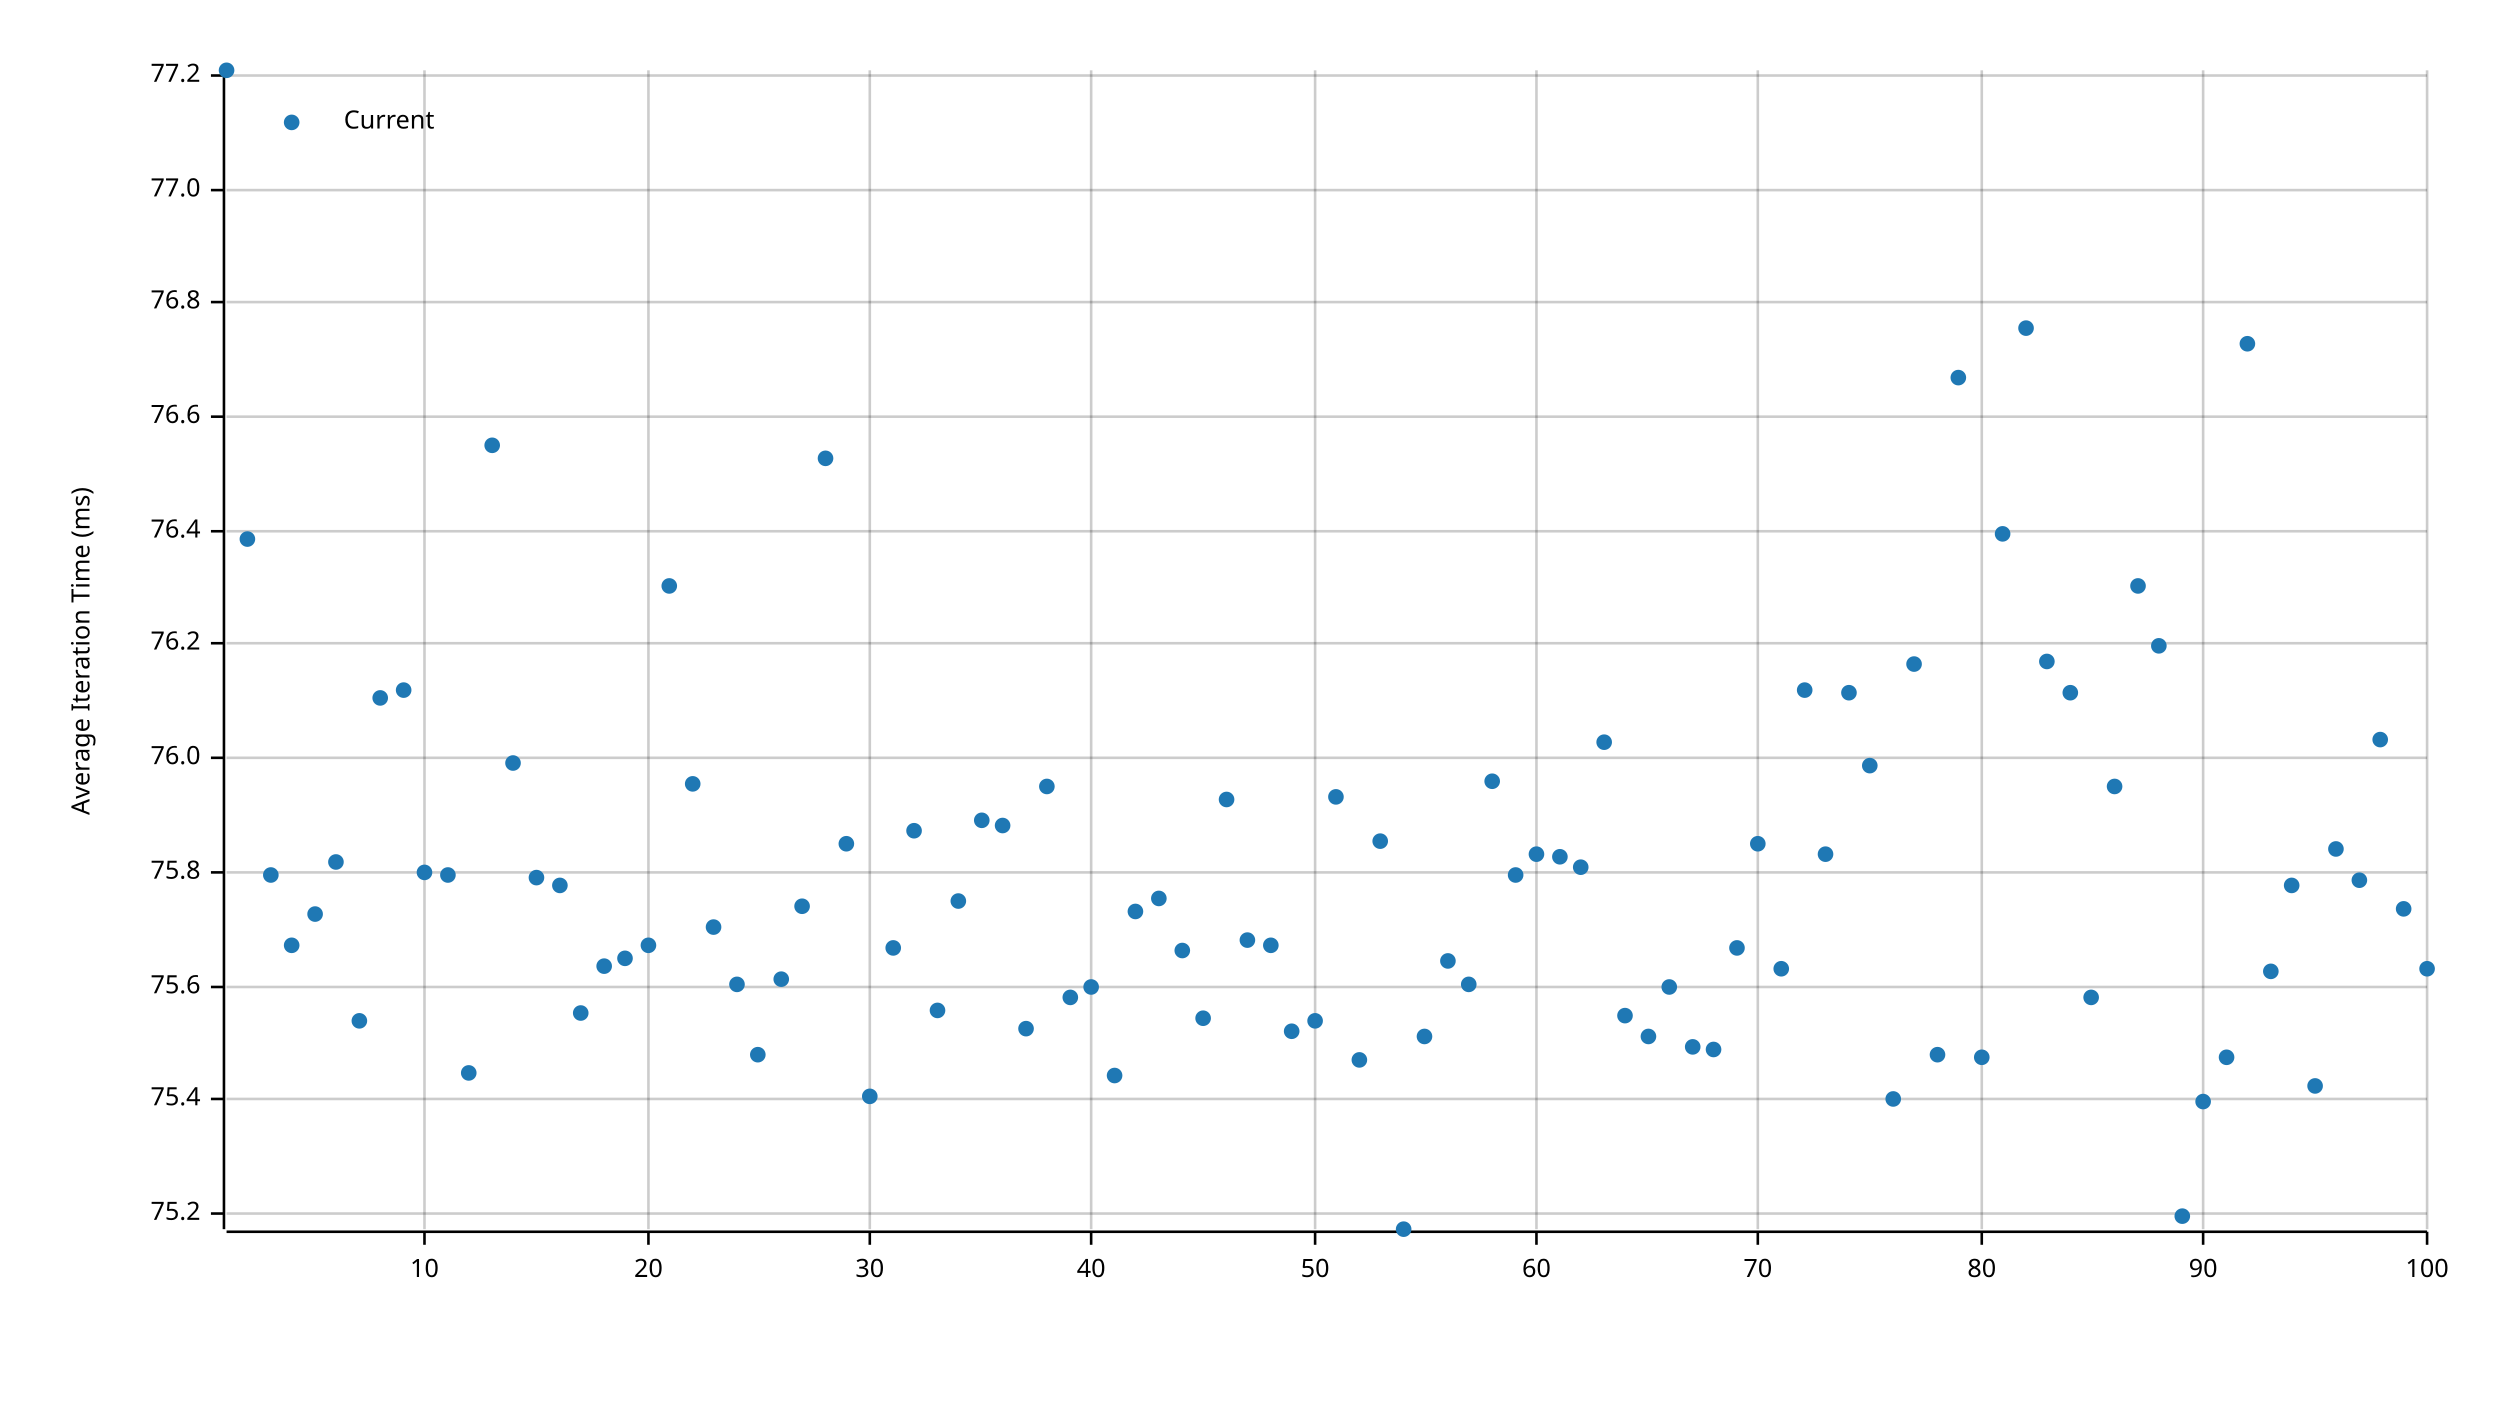
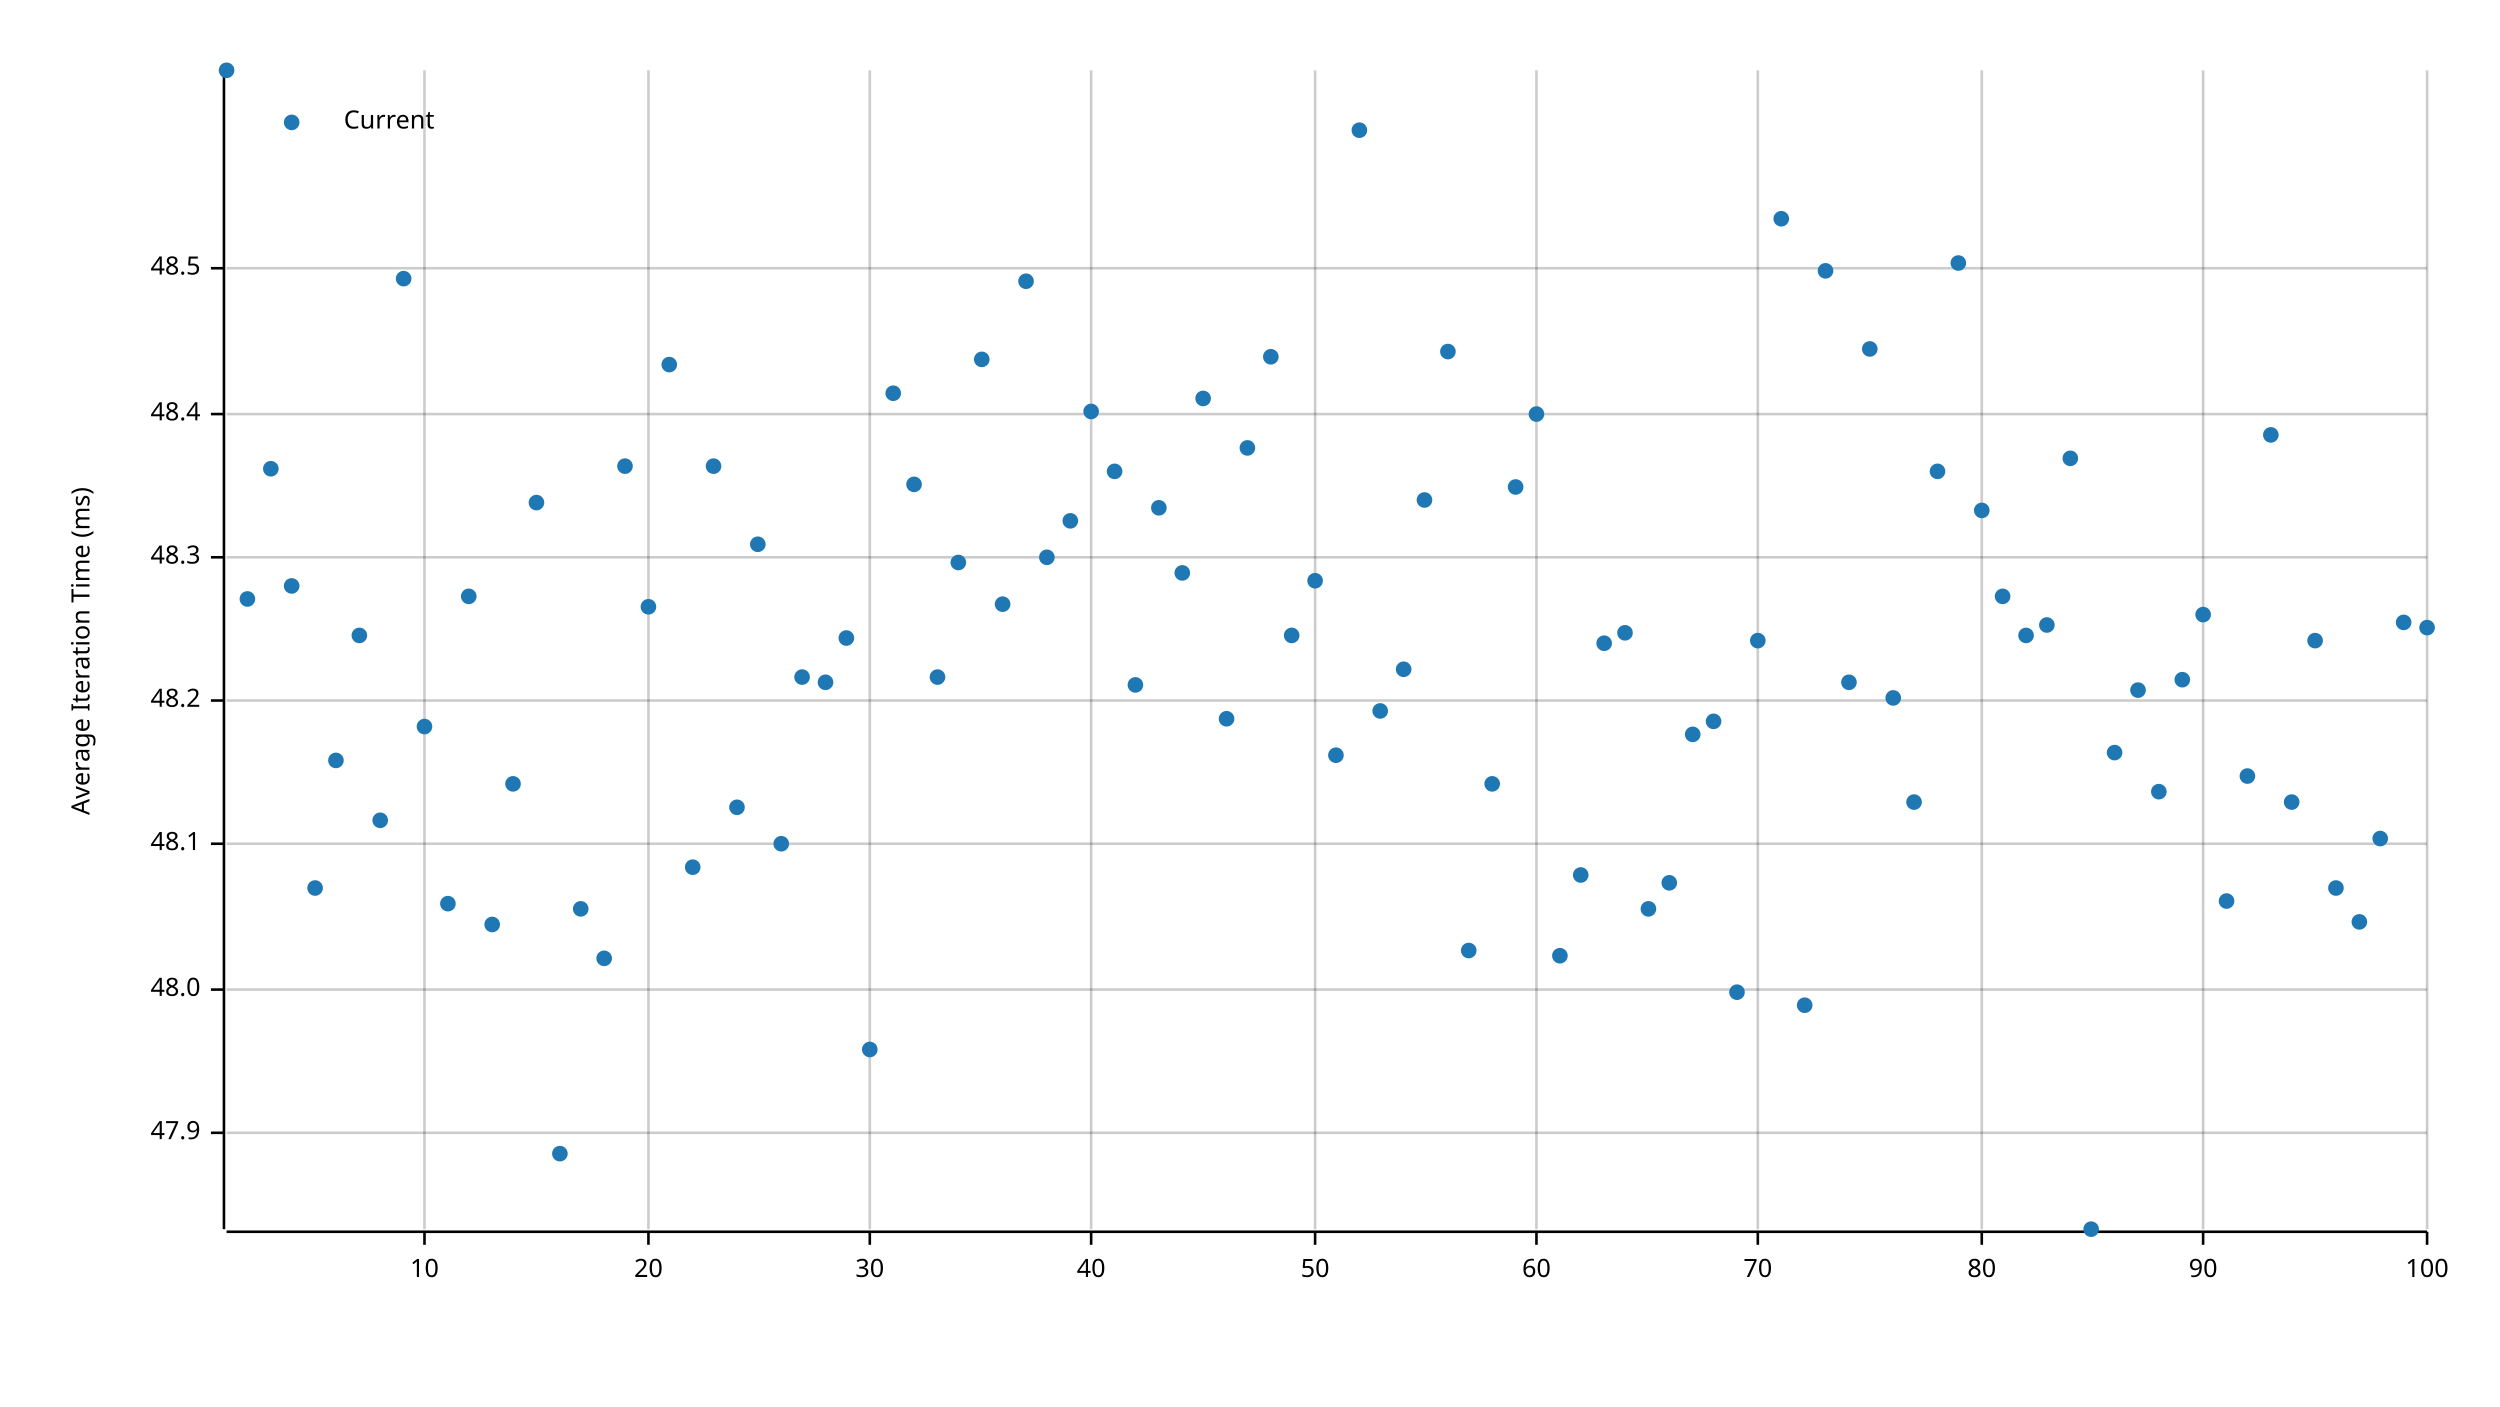
<svg xmlns="http://www.w3.org/2000/svg" width="960" height="540" viewBox="0 0 960 540">
  <text x="27" y="250" dy="0.76em" text-anchor="middle" font-family="sans-serif" font-size="9.677" opacity="1" fill="#000000" transform="rotate(270, 27, 250)">
Average Iteration Time (ms)
</text>
  <line opacity="0.2" stroke="#000000" stroke-width="1" x1="163" y1="472" x2="163" y2="27" />
  <line opacity="0.2" stroke="#000000" stroke-width="1" x1="249" y1="472" x2="249" y2="27" />
  <line opacity="0.2" stroke="#000000" stroke-width="1" x1="334" y1="472" x2="334" y2="27" />
  <line opacity="0.2" stroke="#000000" stroke-width="1" x1="419" y1="472" x2="419" y2="27" />
  <line opacity="0.2" stroke="#000000" stroke-width="1" x1="505" y1="472" x2="505" y2="27" />
  <line opacity="0.2" stroke="#000000" stroke-width="1" x1="590" y1="472" x2="590" y2="27" />
  <line opacity="0.2" stroke="#000000" stroke-width="1" x1="675" y1="472" x2="675" y2="27" />
  <line opacity="0.2" stroke="#000000" stroke-width="1" x1="761" y1="472" x2="761" y2="27" />
  <line opacity="0.2" stroke="#000000" stroke-width="1" x1="846" y1="472" x2="846" y2="27" />
  <line opacity="0.2" stroke="#000000" stroke-width="1" x1="932" y1="472" x2="932" y2="27" />
-   <line opacity="0.2" stroke="#000000" stroke-width="1" x1="87" y1="466" x2="932" y2="466" />
-   <line opacity="0.2" stroke="#000000" stroke-width="1" x1="87" y1="422" x2="932" y2="422" />
-   <line opacity="0.2" stroke="#000000" stroke-width="1" x1="87" y1="379" x2="932" y2="379" />
-   <line opacity="0.2" stroke="#000000" stroke-width="1" x1="87" y1="335" x2="932" y2="335" />
-   <line opacity="0.2" stroke="#000000" stroke-width="1" x1="87" y1="291" x2="932" y2="291" />
-   <line opacity="0.2" stroke="#000000" stroke-width="1" x1="87" y1="247" x2="932" y2="247" />
-   <line opacity="0.2" stroke="#000000" stroke-width="1" x1="87" y1="204" x2="932" y2="204" />
-   <line opacity="0.2" stroke="#000000" stroke-width="1" x1="87" y1="160" x2="932" y2="160" />
-   <line opacity="0.2" stroke="#000000" stroke-width="1" x1="87" y1="116" x2="932" y2="116" />
-   <line opacity="0.2" stroke="#000000" stroke-width="1" x1="87" y1="73" x2="932" y2="73" />
-   <line opacity="0.2" stroke="#000000" stroke-width="1" x1="87" y1="29" x2="932" y2="29" />
+   <line opacity="0.2" stroke="#000000" stroke-width="1" x1="87" y1="435" x2="932" y2="435" />
+   <line opacity="0.2" stroke="#000000" stroke-width="1" x1="87" y1="380" x2="932" y2="380" />
+   <line opacity="0.2" stroke="#000000" stroke-width="1" x1="87" y1="324" x2="932" y2="324" />
+   <line opacity="0.2" stroke="#000000" stroke-width="1" x1="87" y1="269" x2="932" y2="269" />
+   <line opacity="0.2" stroke="#000000" stroke-width="1" x1="87" y1="214" x2="932" y2="214" />
+   <line opacity="0.2" stroke="#000000" stroke-width="1" x1="87" y1="159" x2="932" y2="159" />
+   <line opacity="0.2" stroke="#000000" stroke-width="1" x1="87" y1="103" x2="932" y2="103" />
  <polyline fill="none" opacity="1" stroke="#000000" stroke-width="1" points="86,27 86,472 " />
-   <text x="77" y="466" dy="0.5ex" text-anchor="end" font-family="sans-serif" font-size="9.677" opacity="1" fill="#000000">
- 75.2
+   <text x="77" y="435" dy="0.5ex" text-anchor="end" font-family="sans-serif" font-size="9.677" opacity="1" fill="#000000">
+ 47.9
</text>
-   <polyline fill="none" opacity="1" stroke="#000000" stroke-width="1" points="81,466 86,466 " />
-   <text x="77" y="422" dy="0.5ex" text-anchor="end" font-family="sans-serif" font-size="9.677" opacity="1" fill="#000000">
- 75.4
+   <polyline fill="none" opacity="1" stroke="#000000" stroke-width="1" points="81,435 86,435 " />
+   <text x="77" y="380" dy="0.5ex" text-anchor="end" font-family="sans-serif" font-size="9.677" opacity="1" fill="#000000">
+ 48.0
</text>
-   <polyline fill="none" opacity="1" stroke="#000000" stroke-width="1" points="81,422 86,422 " />
-   <text x="77" y="379" dy="0.5ex" text-anchor="end" font-family="sans-serif" font-size="9.677" opacity="1" fill="#000000">
- 75.6
+   <polyline fill="none" opacity="1" stroke="#000000" stroke-width="1" points="81,380 86,380 " />
+   <text x="77" y="324" dy="0.5ex" text-anchor="end" font-family="sans-serif" font-size="9.677" opacity="1" fill="#000000">
+ 48.1
</text>
-   <polyline fill="none" opacity="1" stroke="#000000" stroke-width="1" points="81,379 86,379 " />
-   <text x="77" y="335" dy="0.5ex" text-anchor="end" font-family="sans-serif" font-size="9.677" opacity="1" fill="#000000">
- 75.8
+   <polyline fill="none" opacity="1" stroke="#000000" stroke-width="1" points="81,324 86,324 " />
+   <text x="77" y="269" dy="0.5ex" text-anchor="end" font-family="sans-serif" font-size="9.677" opacity="1" fill="#000000">
+ 48.2
</text>
-   <polyline fill="none" opacity="1" stroke="#000000" stroke-width="1" points="81,335 86,335 " />
-   <text x="77" y="291" dy="0.5ex" text-anchor="end" font-family="sans-serif" font-size="9.677" opacity="1" fill="#000000">
- 76.0
+   <polyline fill="none" opacity="1" stroke="#000000" stroke-width="1" points="81,269 86,269 " />
+   <text x="77" y="214" dy="0.5ex" text-anchor="end" font-family="sans-serif" font-size="9.677" opacity="1" fill="#000000">
+ 48.3
</text>
-   <polyline fill="none" opacity="1" stroke="#000000" stroke-width="1" points="81,291 86,291 " />
-   <text x="77" y="247" dy="0.5ex" text-anchor="end" font-family="sans-serif" font-size="9.677" opacity="1" fill="#000000">
- 76.2
+   <polyline fill="none" opacity="1" stroke="#000000" stroke-width="1" points="81,214 86,214 " />
+   <text x="77" y="159" dy="0.5ex" text-anchor="end" font-family="sans-serif" font-size="9.677" opacity="1" fill="#000000">
+ 48.4
</text>
-   <polyline fill="none" opacity="1" stroke="#000000" stroke-width="1" points="81,247 86,247 " />
-   <text x="77" y="204" dy="0.5ex" text-anchor="end" font-family="sans-serif" font-size="9.677" opacity="1" fill="#000000">
- 76.4
+   <polyline fill="none" opacity="1" stroke="#000000" stroke-width="1" points="81,159 86,159 " />
+   <text x="77" y="103" dy="0.5ex" text-anchor="end" font-family="sans-serif" font-size="9.677" opacity="1" fill="#000000">
+ 48.5
</text>
-   <polyline fill="none" opacity="1" stroke="#000000" stroke-width="1" points="81,204 86,204 " />
-   <text x="77" y="160" dy="0.5ex" text-anchor="end" font-family="sans-serif" font-size="9.677" opacity="1" fill="#000000">
- 76.6
- </text>
-   <polyline fill="none" opacity="1" stroke="#000000" stroke-width="1" points="81,160 86,160 " />
-   <text x="77" y="116" dy="0.5ex" text-anchor="end" font-family="sans-serif" font-size="9.677" opacity="1" fill="#000000">
- 76.8
- </text>
-   <polyline fill="none" opacity="1" stroke="#000000" stroke-width="1" points="81,116 86,116 " />
-   <text x="77" y="73" dy="0.5ex" text-anchor="end" font-family="sans-serif" font-size="9.677" opacity="1" fill="#000000">
- 77.0
- </text>
-   <polyline fill="none" opacity="1" stroke="#000000" stroke-width="1" points="81,73 86,73 " />
-   <text x="77" y="29" dy="0.5ex" text-anchor="end" font-family="sans-serif" font-size="9.677" opacity="1" fill="#000000">
- 77.2
- </text>
-   <polyline fill="none" opacity="1" stroke="#000000" stroke-width="1" points="81,29 86,29 " />
+   <polyline fill="none" opacity="1" stroke="#000000" stroke-width="1" points="81,103 86,103 " />
  <polyline fill="none" opacity="1" stroke="#000000" stroke-width="1" points="87,473 932,473 " />
  <text x="163" y="483" dy="0.76em" text-anchor="middle" font-family="sans-serif" font-size="9.677" opacity="1" fill="#000000">
10
</text>
  <polyline fill="none" opacity="1" stroke="#000000" stroke-width="1" points="163,473 163,478 " />
  <text x="249" y="483" dy="0.76em" text-anchor="middle" font-family="sans-serif" font-size="9.677" opacity="1" fill="#000000">
20
</text>
  <polyline fill="none" opacity="1" stroke="#000000" stroke-width="1" points="249,473 249,478 " />
  <text x="334" y="483" dy="0.76em" text-anchor="middle" font-family="sans-serif" font-size="9.677" opacity="1" fill="#000000">
30
</text>
  <polyline fill="none" opacity="1" stroke="#000000" stroke-width="1" points="334,473 334,478 " />
  <text x="419" y="483" dy="0.76em" text-anchor="middle" font-family="sans-serif" font-size="9.677" opacity="1" fill="#000000">
40
</text>
  <polyline fill="none" opacity="1" stroke="#000000" stroke-width="1" points="419,473 419,478 " />
  <text x="505" y="483" dy="0.76em" text-anchor="middle" font-family="sans-serif" font-size="9.677" opacity="1" fill="#000000">
50
</text>
  <polyline fill="none" opacity="1" stroke="#000000" stroke-width="1" points="505,473 505,478 " />
  <text x="590" y="483" dy="0.76em" text-anchor="middle" font-family="sans-serif" font-size="9.677" opacity="1" fill="#000000">
60
</text>
  <polyline fill="none" opacity="1" stroke="#000000" stroke-width="1" points="590,473 590,478 " />
  <text x="675" y="483" dy="0.76em" text-anchor="middle" font-family="sans-serif" font-size="9.677" opacity="1" fill="#000000">
70
</text>
  <polyline fill="none" opacity="1" stroke="#000000" stroke-width="1" points="675,473 675,478 " />
  <text x="761" y="483" dy="0.76em" text-anchor="middle" font-family="sans-serif" font-size="9.677" opacity="1" fill="#000000">
80
</text>
  <polyline fill="none" opacity="1" stroke="#000000" stroke-width="1" points="761,473 761,478 " />
  <text x="846" y="483" dy="0.76em" text-anchor="middle" font-family="sans-serif" font-size="9.677" opacity="1" fill="#000000">
90
</text>
  <polyline fill="none" opacity="1" stroke="#000000" stroke-width="1" points="846,473 846,478 " />
  <text x="932" y="483" dy="0.76em" text-anchor="middle" font-family="sans-serif" font-size="9.677" opacity="1" fill="#000000">
100
</text>
  <polyline fill="none" opacity="1" stroke="#000000" stroke-width="1" points="932,473 932,478 " />
  <circle cx="87" cy="27" r="3" opacity="1" fill="#1F78B4" stroke="none" stroke-width="1" />
-   <circle cx="95" cy="207" r="3" opacity="1" fill="#1F78B4" stroke="none" stroke-width="1" />
-   <circle cx="104" cy="336" r="3" opacity="1" fill="#1F78B4" stroke="none" stroke-width="1" />
-   <circle cx="112" cy="363" r="3" opacity="1" fill="#1F78B4" stroke="none" stroke-width="1" />
-   <circle cx="121" cy="351" r="3" opacity="1" fill="#1F78B4" stroke="none" stroke-width="1" />
-   <circle cx="129" cy="331" r="3" opacity="1" fill="#1F78B4" stroke="none" stroke-width="1" />
-   <circle cx="138" cy="392" r="3" opacity="1" fill="#1F78B4" stroke="none" stroke-width="1" />
-   <circle cx="146" cy="268" r="3" opacity="1" fill="#1F78B4" stroke="none" stroke-width="1" />
-   <circle cx="155" cy="265" r="3" opacity="1" fill="#1F78B4" stroke="none" stroke-width="1" />
-   <circle cx="163" cy="335" r="3" opacity="1" fill="#1F78B4" stroke="none" stroke-width="1" />
-   <circle cx="172" cy="336" r="3" opacity="1" fill="#1F78B4" stroke="none" stroke-width="1" />
-   <circle cx="180" cy="412" r="3" opacity="1" fill="#1F78B4" stroke="none" stroke-width="1" />
-   <circle cx="189" cy="171" r="3" opacity="1" fill="#1F78B4" stroke="none" stroke-width="1" />
-   <circle cx="197" cy="293" r="3" opacity="1" fill="#1F78B4" stroke="none" stroke-width="1" />
-   <circle cx="206" cy="337" r="3" opacity="1" fill="#1F78B4" stroke="none" stroke-width="1" />
-   <circle cx="215" cy="340" r="3" opacity="1" fill="#1F78B4" stroke="none" stroke-width="1" />
-   <circle cx="223" cy="389" r="3" opacity="1" fill="#1F78B4" stroke="none" stroke-width="1" />
-   <circle cx="232" cy="371" r="3" opacity="1" fill="#1F78B4" stroke="none" stroke-width="1" />
-   <circle cx="240" cy="368" r="3" opacity="1" fill="#1F78B4" stroke="none" stroke-width="1" />
-   <circle cx="249" cy="363" r="3" opacity="1" fill="#1F78B4" stroke="none" stroke-width="1" />
-   <circle cx="257" cy="225" r="3" opacity="1" fill="#1F78B4" stroke="none" stroke-width="1" />
-   <circle cx="266" cy="301" r="3" opacity="1" fill="#1F78B4" stroke="none" stroke-width="1" />
-   <circle cx="274" cy="356" r="3" opacity="1" fill="#1F78B4" stroke="none" stroke-width="1" />
-   <circle cx="283" cy="378" r="3" opacity="1" fill="#1F78B4" stroke="none" stroke-width="1" />
-   <circle cx="291" cy="405" r="3" opacity="1" fill="#1F78B4" stroke="none" stroke-width="1" />
-   <circle cx="300" cy="376" r="3" opacity="1" fill="#1F78B4" stroke="none" stroke-width="1" />
-   <circle cx="308" cy="348" r="3" opacity="1" fill="#1F78B4" stroke="none" stroke-width="1" />
-   <circle cx="317" cy="176" r="3" opacity="1" fill="#1F78B4" stroke="none" stroke-width="1" />
-   <circle cx="325" cy="324" r="3" opacity="1" fill="#1F78B4" stroke="none" stroke-width="1" />
-   <circle cx="334" cy="421" r="3" opacity="1" fill="#1F78B4" stroke="none" stroke-width="1" />
-   <circle cx="343" cy="364" r="3" opacity="1" fill="#1F78B4" stroke="none" stroke-width="1" />
-   <circle cx="351" cy="319" r="3" opacity="1" fill="#1F78B4" stroke="none" stroke-width="1" />
-   <circle cx="360" cy="388" r="3" opacity="1" fill="#1F78B4" stroke="none" stroke-width="1" />
-   <circle cx="368" cy="346" r="3" opacity="1" fill="#1F78B4" stroke="none" stroke-width="1" />
-   <circle cx="377" cy="315" r="3" opacity="1" fill="#1F78B4" stroke="none" stroke-width="1" />
-   <circle cx="385" cy="317" r="3" opacity="1" fill="#1F78B4" stroke="none" stroke-width="1" />
-   <circle cx="394" cy="395" r="3" opacity="1" fill="#1F78B4" stroke="none" stroke-width="1" />
-   <circle cx="402" cy="302" r="3" opacity="1" fill="#1F78B4" stroke="none" stroke-width="1" />
-   <circle cx="411" cy="383" r="3" opacity="1" fill="#1F78B4" stroke="none" stroke-width="1" />
-   <circle cx="419" cy="379" r="3" opacity="1" fill="#1F78B4" stroke="none" stroke-width="1" />
-   <circle cx="428" cy="413" r="3" opacity="1" fill="#1F78B4" stroke="none" stroke-width="1" />
-   <circle cx="436" cy="350" r="3" opacity="1" fill="#1F78B4" stroke="none" stroke-width="1" />
-   <circle cx="445" cy="345" r="3" opacity="1" fill="#1F78B4" stroke="none" stroke-width="1" />
-   <circle cx="454" cy="365" r="3" opacity="1" fill="#1F78B4" stroke="none" stroke-width="1" />
-   <circle cx="462" cy="391" r="3" opacity="1" fill="#1F78B4" stroke="none" stroke-width="1" />
-   <circle cx="471" cy="307" r="3" opacity="1" fill="#1F78B4" stroke="none" stroke-width="1" />
-   <circle cx="479" cy="361" r="3" opacity="1" fill="#1F78B4" stroke="none" stroke-width="1" />
-   <circle cx="488" cy="363" r="3" opacity="1" fill="#1F78B4" stroke="none" stroke-width="1" />
-   <circle cx="496" cy="396" r="3" opacity="1" fill="#1F78B4" stroke="none" stroke-width="1" />
-   <circle cx="505" cy="392" r="3" opacity="1" fill="#1F78B4" stroke="none" stroke-width="1" />
-   <circle cx="513" cy="306" r="3" opacity="1" fill="#1F78B4" stroke="none" stroke-width="1" />
-   <circle cx="522" cy="407" r="3" opacity="1" fill="#1F78B4" stroke="none" stroke-width="1" />
-   <circle cx="530" cy="323" r="3" opacity="1" fill="#1F78B4" stroke="none" stroke-width="1" />
-   <circle cx="539" cy="472" r="3" opacity="1" fill="#1F78B4" stroke="none" stroke-width="1" />
-   <circle cx="547" cy="398" r="3" opacity="1" fill="#1F78B4" stroke="none" stroke-width="1" />
-   <circle cx="556" cy="369" r="3" opacity="1" fill="#1F78B4" stroke="none" stroke-width="1" />
-   <circle cx="564" cy="378" r="3" opacity="1" fill="#1F78B4" stroke="none" stroke-width="1" />
-   <circle cx="573" cy="300" r="3" opacity="1" fill="#1F78B4" stroke="none" stroke-width="1" />
-   <circle cx="582" cy="336" r="3" opacity="1" fill="#1F78B4" stroke="none" stroke-width="1" />
-   <circle cx="590" cy="328" r="3" opacity="1" fill="#1F78B4" stroke="none" stroke-width="1" />
-   <circle cx="599" cy="329" r="3" opacity="1" fill="#1F78B4" stroke="none" stroke-width="1" />
-   <circle cx="607" cy="333" r="3" opacity="1" fill="#1F78B4" stroke="none" stroke-width="1" />
-   <circle cx="616" cy="285" r="3" opacity="1" fill="#1F78B4" stroke="none" stroke-width="1" />
-   <circle cx="624" cy="390" r="3" opacity="1" fill="#1F78B4" stroke="none" stroke-width="1" />
-   <circle cx="633" cy="398" r="3" opacity="1" fill="#1F78B4" stroke="none" stroke-width="1" />
-   <circle cx="641" cy="379" r="3" opacity="1" fill="#1F78B4" stroke="none" stroke-width="1" />
-   <circle cx="650" cy="402" r="3" opacity="1" fill="#1F78B4" stroke="none" stroke-width="1" />
-   <circle cx="658" cy="403" r="3" opacity="1" fill="#1F78B4" stroke="none" stroke-width="1" />
-   <circle cx="667" cy="364" r="3" opacity="1" fill="#1F78B4" stroke="none" stroke-width="1" />
-   <circle cx="675" cy="324" r="3" opacity="1" fill="#1F78B4" stroke="none" stroke-width="1" />
-   <circle cx="684" cy="372" r="3" opacity="1" fill="#1F78B4" stroke="none" stroke-width="1" />
-   <circle cx="693" cy="265" r="3" opacity="1" fill="#1F78B4" stroke="none" stroke-width="1" />
-   <circle cx="701" cy="328" r="3" opacity="1" fill="#1F78B4" stroke="none" stroke-width="1" />
-   <circle cx="710" cy="266" r="3" opacity="1" fill="#1F78B4" stroke="none" stroke-width="1" />
-   <circle cx="718" cy="294" r="3" opacity="1" fill="#1F78B4" stroke="none" stroke-width="1" />
-   <circle cx="727" cy="422" r="3" opacity="1" fill="#1F78B4" stroke="none" stroke-width="1" />
-   <circle cx="735" cy="255" r="3" opacity="1" fill="#1F78B4" stroke="none" stroke-width="1" />
-   <circle cx="744" cy="405" r="3" opacity="1" fill="#1F78B4" stroke="none" stroke-width="1" />
-   <circle cx="752" cy="145" r="3" opacity="1" fill="#1F78B4" stroke="none" stroke-width="1" />
-   <circle cx="761" cy="406" r="3" opacity="1" fill="#1F78B4" stroke="none" stroke-width="1" />
-   <circle cx="769" cy="205" r="3" opacity="1" fill="#1F78B4" stroke="none" stroke-width="1" />
-   <circle cx="778" cy="126" r="3" opacity="1" fill="#1F78B4" stroke="none" stroke-width="1" />
-   <circle cx="786" cy="254" r="3" opacity="1" fill="#1F78B4" stroke="none" stroke-width="1" />
-   <circle cx="795" cy="266" r="3" opacity="1" fill="#1F78B4" stroke="none" stroke-width="1" />
-   <circle cx="803" cy="383" r="3" opacity="1" fill="#1F78B4" stroke="none" stroke-width="1" />
-   <circle cx="812" cy="302" r="3" opacity="1" fill="#1F78B4" stroke="none" stroke-width="1" />
-   <circle cx="821" cy="225" r="3" opacity="1" fill="#1F78B4" stroke="none" stroke-width="1" />
-   <circle cx="829" cy="248" r="3" opacity="1" fill="#1F78B4" stroke="none" stroke-width="1" />
-   <circle cx="838" cy="467" r="3" opacity="1" fill="#1F78B4" stroke="none" stroke-width="1" />
-   <circle cx="846" cy="423" r="3" opacity="1" fill="#1F78B4" stroke="none" stroke-width="1" />
-   <circle cx="855" cy="406" r="3" opacity="1" fill="#1F78B4" stroke="none" stroke-width="1" />
-   <circle cx="863" cy="132" r="3" opacity="1" fill="#1F78B4" stroke="none" stroke-width="1" />
-   <circle cx="872" cy="373" r="3" opacity="1" fill="#1F78B4" stroke="none" stroke-width="1" />
-   <circle cx="880" cy="340" r="3" opacity="1" fill="#1F78B4" stroke="none" stroke-width="1" />
-   <circle cx="889" cy="417" r="3" opacity="1" fill="#1F78B4" stroke="none" stroke-width="1" />
-   <circle cx="897" cy="326" r="3" opacity="1" fill="#1F78B4" stroke="none" stroke-width="1" />
-   <circle cx="906" cy="338" r="3" opacity="1" fill="#1F78B4" stroke="none" stroke-width="1" />
-   <circle cx="914" cy="284" r="3" opacity="1" fill="#1F78B4" stroke="none" stroke-width="1" />
-   <circle cx="923" cy="349" r="3" opacity="1" fill="#1F78B4" stroke="none" stroke-width="1" />
-   <circle cx="932" cy="372" r="3" opacity="1" fill="#1F78B4" stroke="none" stroke-width="1" />
+   <circle cx="95" cy="230" r="3" opacity="1" fill="#1F78B4" stroke="none" stroke-width="1" />
+   <circle cx="104" cy="180" r="3" opacity="1" fill="#1F78B4" stroke="none" stroke-width="1" />
+   <circle cx="112" cy="225" r="3" opacity="1" fill="#1F78B4" stroke="none" stroke-width="1" />
+   <circle cx="121" cy="341" r="3" opacity="1" fill="#1F78B4" stroke="none" stroke-width="1" />
+   <circle cx="129" cy="292" r="3" opacity="1" fill="#1F78B4" stroke="none" stroke-width="1" />
+   <circle cx="138" cy="244" r="3" opacity="1" fill="#1F78B4" stroke="none" stroke-width="1" />
+   <circle cx="146" cy="315" r="3" opacity="1" fill="#1F78B4" stroke="none" stroke-width="1" />
+   <circle cx="155" cy="107" r="3" opacity="1" fill="#1F78B4" stroke="none" stroke-width="1" />
+   <circle cx="163" cy="279" r="3" opacity="1" fill="#1F78B4" stroke="none" stroke-width="1" />
+   <circle cx="172" cy="347" r="3" opacity="1" fill="#1F78B4" stroke="none" stroke-width="1" />
+   <circle cx="180" cy="229" r="3" opacity="1" fill="#1F78B4" stroke="none" stroke-width="1" />
+   <circle cx="189" cy="355" r="3" opacity="1" fill="#1F78B4" stroke="none" stroke-width="1" />
+   <circle cx="197" cy="301" r="3" opacity="1" fill="#1F78B4" stroke="none" stroke-width="1" />
+   <circle cx="206" cy="193" r="3" opacity="1" fill="#1F78B4" stroke="none" stroke-width="1" />
+   <circle cx="215" cy="443" r="3" opacity="1" fill="#1F78B4" stroke="none" stroke-width="1" />
+   <circle cx="223" cy="349" r="3" opacity="1" fill="#1F78B4" stroke="none" stroke-width="1" />
+   <circle cx="232" cy="368" r="3" opacity="1" fill="#1F78B4" stroke="none" stroke-width="1" />
+   <circle cx="240" cy="179" r="3" opacity="1" fill="#1F78B4" stroke="none" stroke-width="1" />
+   <circle cx="249" cy="233" r="3" opacity="1" fill="#1F78B4" stroke="none" stroke-width="1" />
+   <circle cx="257" cy="140" r="3" opacity="1" fill="#1F78B4" stroke="none" stroke-width="1" />
+   <circle cx="266" cy="333" r="3" opacity="1" fill="#1F78B4" stroke="none" stroke-width="1" />
+   <circle cx="274" cy="179" r="3" opacity="1" fill="#1F78B4" stroke="none" stroke-width="1" />
+   <circle cx="283" cy="310" r="3" opacity="1" fill="#1F78B4" stroke="none" stroke-width="1" />
+   <circle cx="291" cy="209" r="3" opacity="1" fill="#1F78B4" stroke="none" stroke-width="1" />
+   <circle cx="300" cy="324" r="3" opacity="1" fill="#1F78B4" stroke="none" stroke-width="1" />
+   <circle cx="308" cy="260" r="3" opacity="1" fill="#1F78B4" stroke="none" stroke-width="1" />
+   <circle cx="317" cy="262" r="3" opacity="1" fill="#1F78B4" stroke="none" stroke-width="1" />
+   <circle cx="325" cy="245" r="3" opacity="1" fill="#1F78B4" stroke="none" stroke-width="1" />
+   <circle cx="334" cy="403" r="3" opacity="1" fill="#1F78B4" stroke="none" stroke-width="1" />
+   <circle cx="343" cy="151" r="3" opacity="1" fill="#1F78B4" stroke="none" stroke-width="1" />
+   <circle cx="351" cy="186" r="3" opacity="1" fill="#1F78B4" stroke="none" stroke-width="1" />
+   <circle cx="360" cy="260" r="3" opacity="1" fill="#1F78B4" stroke="none" stroke-width="1" />
+   <circle cx="368" cy="216" r="3" opacity="1" fill="#1F78B4" stroke="none" stroke-width="1" />
+   <circle cx="377" cy="138" r="3" opacity="1" fill="#1F78B4" stroke="none" stroke-width="1" />
+   <circle cx="385" cy="232" r="3" opacity="1" fill="#1F78B4" stroke="none" stroke-width="1" />
+   <circle cx="394" cy="108" r="3" opacity="1" fill="#1F78B4" stroke="none" stroke-width="1" />
+   <circle cx="402" cy="214" r="3" opacity="1" fill="#1F78B4" stroke="none" stroke-width="1" />
+   <circle cx="411" cy="200" r="3" opacity="1" fill="#1F78B4" stroke="none" stroke-width="1" />
+   <circle cx="419" cy="158" r="3" opacity="1" fill="#1F78B4" stroke="none" stroke-width="1" />
+   <circle cx="428" cy="181" r="3" opacity="1" fill="#1F78B4" stroke="none" stroke-width="1" />
+   <circle cx="436" cy="263" r="3" opacity="1" fill="#1F78B4" stroke="none" stroke-width="1" />
+   <circle cx="445" cy="195" r="3" opacity="1" fill="#1F78B4" stroke="none" stroke-width="1" />
+   <circle cx="454" cy="220" r="3" opacity="1" fill="#1F78B4" stroke="none" stroke-width="1" />
+   <circle cx="462" cy="153" r="3" opacity="1" fill="#1F78B4" stroke="none" stroke-width="1" />
+   <circle cx="471" cy="276" r="3" opacity="1" fill="#1F78B4" stroke="none" stroke-width="1" />
+   <circle cx="479" cy="172" r="3" opacity="1" fill="#1F78B4" stroke="none" stroke-width="1" />
+   <circle cx="488" cy="137" r="3" opacity="1" fill="#1F78B4" stroke="none" stroke-width="1" />
+   <circle cx="496" cy="244" r="3" opacity="1" fill="#1F78B4" stroke="none" stroke-width="1" />
+   <circle cx="505" cy="223" r="3" opacity="1" fill="#1F78B4" stroke="none" stroke-width="1" />
+   <circle cx="513" cy="290" r="3" opacity="1" fill="#1F78B4" stroke="none" stroke-width="1" />
+   <circle cx="522" cy="50" r="3" opacity="1" fill="#1F78B4" stroke="none" stroke-width="1" />
+   <circle cx="530" cy="273" r="3" opacity="1" fill="#1F78B4" stroke="none" stroke-width="1" />
+   <circle cx="539" cy="257" r="3" opacity="1" fill="#1F78B4" stroke="none" stroke-width="1" />
+   <circle cx="547" cy="192" r="3" opacity="1" fill="#1F78B4" stroke="none" stroke-width="1" />
+   <circle cx="556" cy="135" r="3" opacity="1" fill="#1F78B4" stroke="none" stroke-width="1" />
+   <circle cx="564" cy="365" r="3" opacity="1" fill="#1F78B4" stroke="none" stroke-width="1" />
+   <circle cx="573" cy="301" r="3" opacity="1" fill="#1F78B4" stroke="none" stroke-width="1" />
+   <circle cx="582" cy="187" r="3" opacity="1" fill="#1F78B4" stroke="none" stroke-width="1" />
+   <circle cx="590" cy="159" r="3" opacity="1" fill="#1F78B4" stroke="none" stroke-width="1" />
+   <circle cx="599" cy="367" r="3" opacity="1" fill="#1F78B4" stroke="none" stroke-width="1" />
+   <circle cx="607" cy="336" r="3" opacity="1" fill="#1F78B4" stroke="none" stroke-width="1" />
+   <circle cx="616" cy="247" r="3" opacity="1" fill="#1F78B4" stroke="none" stroke-width="1" />
+   <circle cx="624" cy="243" r="3" opacity="1" fill="#1F78B4" stroke="none" stroke-width="1" />
+   <circle cx="633" cy="349" r="3" opacity="1" fill="#1F78B4" stroke="none" stroke-width="1" />
+   <circle cx="641" cy="339" r="3" opacity="1" fill="#1F78B4" stroke="none" stroke-width="1" />
+   <circle cx="650" cy="282" r="3" opacity="1" fill="#1F78B4" stroke="none" stroke-width="1" />
+   <circle cx="658" cy="277" r="3" opacity="1" fill="#1F78B4" stroke="none" stroke-width="1" />
+   <circle cx="667" cy="381" r="3" opacity="1" fill="#1F78B4" stroke="none" stroke-width="1" />
+   <circle cx="675" cy="246" r="3" opacity="1" fill="#1F78B4" stroke="none" stroke-width="1" />
+   <circle cx="684" cy="84" r="3" opacity="1" fill="#1F78B4" stroke="none" stroke-width="1" />
+   <circle cx="693" cy="386" r="3" opacity="1" fill="#1F78B4" stroke="none" stroke-width="1" />
+   <circle cx="701" cy="104" r="3" opacity="1" fill="#1F78B4" stroke="none" stroke-width="1" />
+   <circle cx="710" cy="262" r="3" opacity="1" fill="#1F78B4" stroke="none" stroke-width="1" />
+   <circle cx="718" cy="134" r="3" opacity="1" fill="#1F78B4" stroke="none" stroke-width="1" />
+   <circle cx="727" cy="268" r="3" opacity="1" fill="#1F78B4" stroke="none" stroke-width="1" />
+   <circle cx="735" cy="308" r="3" opacity="1" fill="#1F78B4" stroke="none" stroke-width="1" />
+   <circle cx="744" cy="181" r="3" opacity="1" fill="#1F78B4" stroke="none" stroke-width="1" />
+   <circle cx="752" cy="101" r="3" opacity="1" fill="#1F78B4" stroke="none" stroke-width="1" />
+   <circle cx="761" cy="196" r="3" opacity="1" fill="#1F78B4" stroke="none" stroke-width="1" />
+   <circle cx="769" cy="229" r="3" opacity="1" fill="#1F78B4" stroke="none" stroke-width="1" />
+   <circle cx="778" cy="244" r="3" opacity="1" fill="#1F78B4" stroke="none" stroke-width="1" />
+   <circle cx="786" cy="240" r="3" opacity="1" fill="#1F78B4" stroke="none" stroke-width="1" />
+   <circle cx="795" cy="176" r="3" opacity="1" fill="#1F78B4" stroke="none" stroke-width="1" />
+   <circle cx="803" cy="472" r="3" opacity="1" fill="#1F78B4" stroke="none" stroke-width="1" />
+   <circle cx="812" cy="289" r="3" opacity="1" fill="#1F78B4" stroke="none" stroke-width="1" />
+   <circle cx="821" cy="265" r="3" opacity="1" fill="#1F78B4" stroke="none" stroke-width="1" />
+   <circle cx="829" cy="304" r="3" opacity="1" fill="#1F78B4" stroke="none" stroke-width="1" />
+   <circle cx="838" cy="261" r="3" opacity="1" fill="#1F78B4" stroke="none" stroke-width="1" />
+   <circle cx="846" cy="236" r="3" opacity="1" fill="#1F78B4" stroke="none" stroke-width="1" />
+   <circle cx="855" cy="346" r="3" opacity="1" fill="#1F78B4" stroke="none" stroke-width="1" />
+   <circle cx="863" cy="298" r="3" opacity="1" fill="#1F78B4" stroke="none" stroke-width="1" />
+   <circle cx="872" cy="167" r="3" opacity="1" fill="#1F78B4" stroke="none" stroke-width="1" />
+   <circle cx="880" cy="308" r="3" opacity="1" fill="#1F78B4" stroke="none" stroke-width="1" />
+   <circle cx="889" cy="246" r="3" opacity="1" fill="#1F78B4" stroke="none" stroke-width="1" />
+   <circle cx="897" cy="341" r="3" opacity="1" fill="#1F78B4" stroke="none" stroke-width="1" />
+   <circle cx="906" cy="354" r="3" opacity="1" fill="#1F78B4" stroke="none" stroke-width="1" />
+   <circle cx="914" cy="322" r="3" opacity="1" fill="#1F78B4" stroke="none" stroke-width="1" />
+   <circle cx="923" cy="239" r="3" opacity="1" fill="#1F78B4" stroke="none" stroke-width="1" />
+   <circle cx="932" cy="241" r="3" opacity="1" fill="#1F78B4" stroke="none" stroke-width="1" />
  <text x="132" y="42" dy="0.76em" text-anchor="start" font-family="sans-serif" font-size="9.677" opacity="1" fill="#000000">
Current
</text>
  <circle cx="112" cy="47" r="3" opacity="1" fill="#1F78B4" stroke="none" stroke-width="1" />
</svg>
